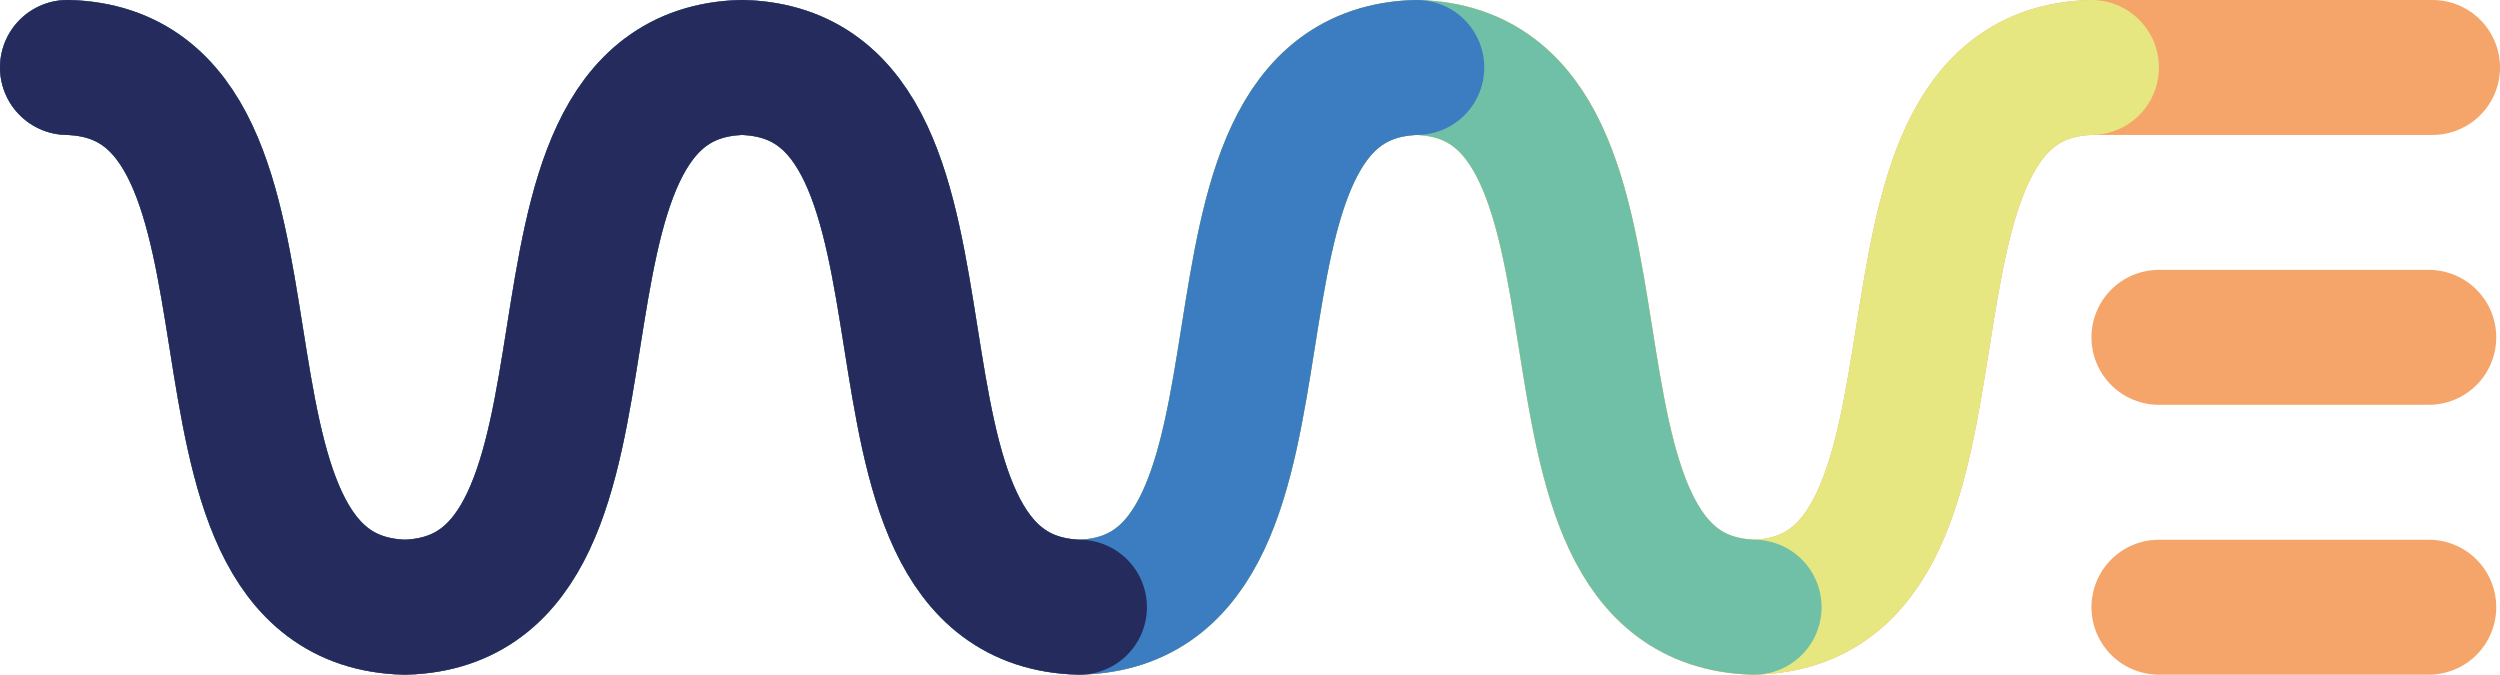
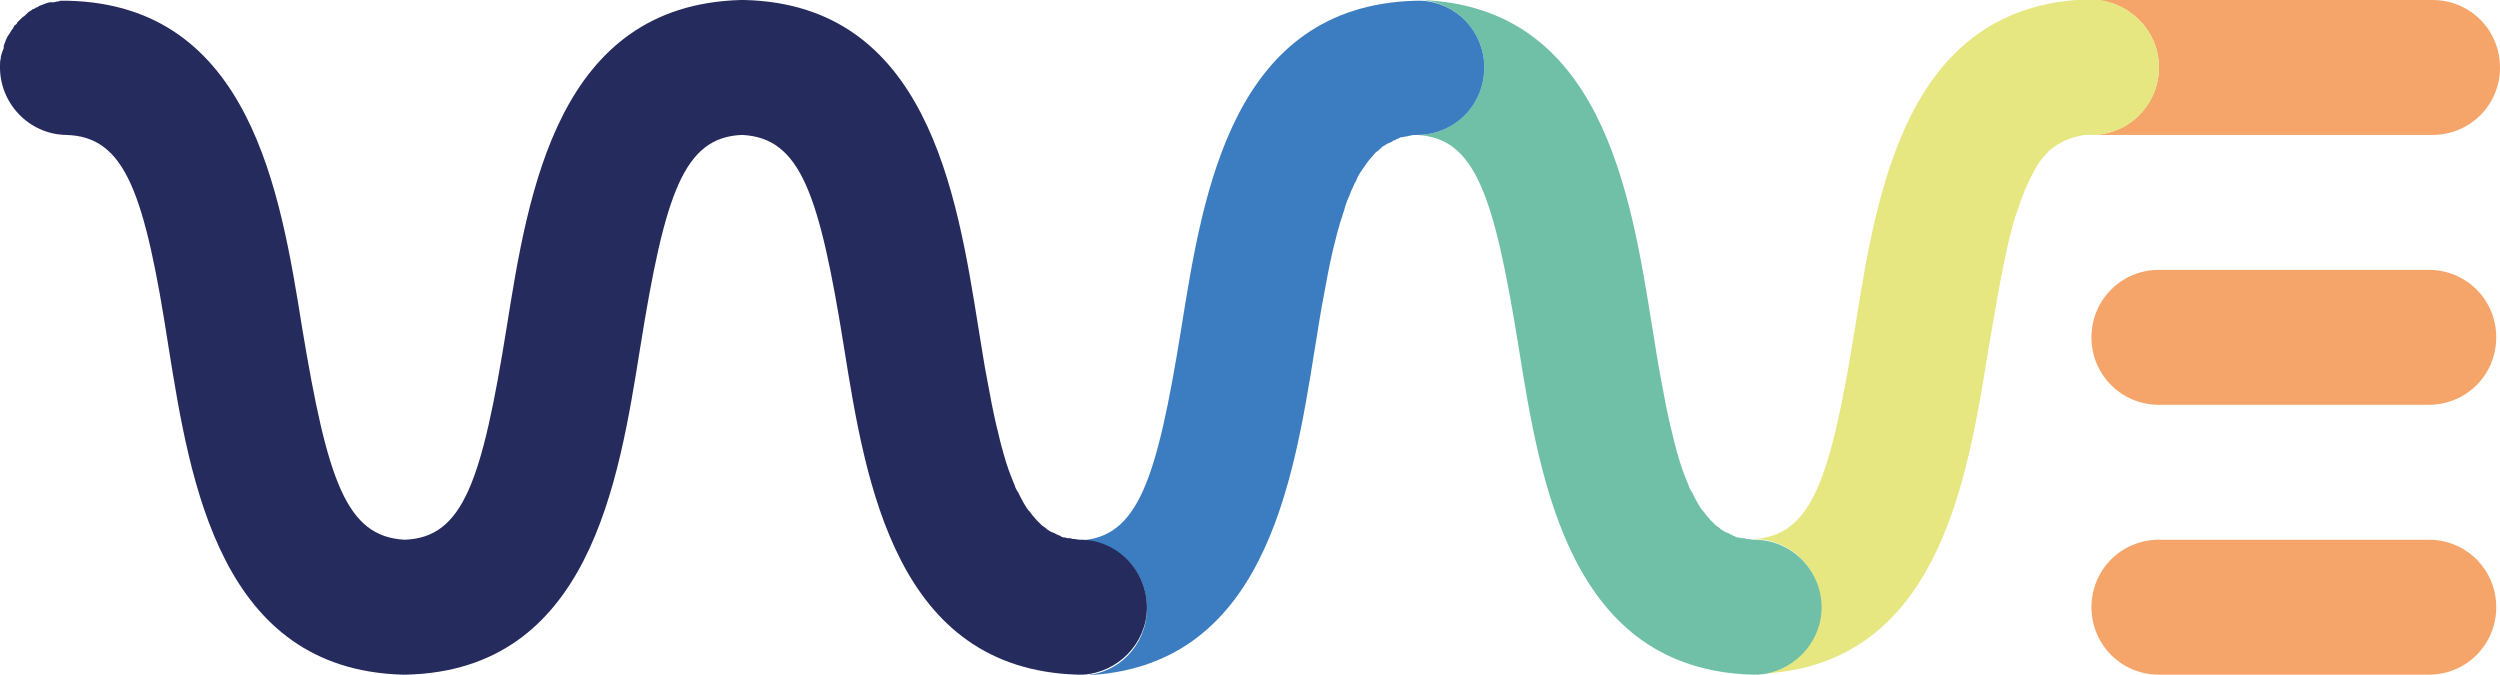
- <svg xmlns="http://www.w3.org/2000/svg" version="1.1" x="0px" y="0px" width="333.5px" height="90px" viewBox="0 0 333.5 90" style="overflow:visible;enable-background:new 0 0 333.5 90;" xml:space="preserve">
+ <svg xmlns="http://www.w3.org/2000/svg" version="1.1" x="0px" y="0px" width="333.5px" height="90px" viewBox="0 0 333.5 90" style="enable-background:new 0 0 333.5 90;" xml:space="preserve">
  <style type="text/css">
- 	.st0 {
-     fill: none;
-     stroke: #F5A569;
-     stroke-width: 18;
-     stroke-linecap: round;
-     stroke-linejoin: round;
-     stroke-miterlimit: 10;
-   }
- 
-   .st1 {
-     fill: none;
-     stroke: #E6E781;
-     stroke-width: 18;
-     stroke-linecap: round;
-     stroke-linejoin: round;
-     stroke-miterlimit: 10;
-   }
- 
-   .st2 {
-     fill: none;
-     stroke: #6FC0A6;
-     stroke-width: 18;
-     stroke-linecap: round;
-     stroke-linejoin: round;
-     stroke-miterlimit: 10;
-   }
- 
-   .st3 {
-     fill: none;
-     stroke: #3B7DC0;
-     stroke-width: 18;
-     stroke-linecap: round;
-     stroke-linejoin: round;
-     stroke-miterlimit: 10;
-   }
- 
-   .st4 {
-     fill: none;
-     stroke: #262B5E;
-     stroke-width: 18;
-     stroke-linecap: round;
-     stroke-linejoin: round;
-     stroke-miterlimit: 10;
-   }
+ 	.st0{fill:#F5A569;}
+   .st1{fill:#E6E781;}
+   .st2{fill:#6FC0A6;}
+   .st3{fill:#3B7DC0;}
+   .st4{fill:#262B5E;}
</style>
  <defs>
</defs>
  <g>
-     <path class="st0" d="M9,9c33.7,0.9,11.3,71.1,45,72C87.7,80.1,65.3,9.9,99,9c0,0,0,0,0,0c33.7,0.9,11.3,71.1,45,72   c33.7-0.9,11.3-71.1,45-72c33.7,0.9,11.3,71.1,45,72c33.7-0.9,11.3-71.1,45-72h45.5" />
-     <path class="st1" d="M9,9c33.7,0.9,11.3,71.1,45,72C87.7,80.1,65.3,9.9,99,9c0,0,0,0,0,0c33.7,0.9,11.3,71.1,45,72   c33.7-0.9,11.3-71.1,45-72c33.7,0.9,11.3,71.1,45,72c33.7-0.9,11.3-71.1,45-72" />
-     <path class="st2" d="M9,9c33.7,0.9,11.3,71.1,45,72C87.7,80.1,65.3,9.9,99,9c0,0,0,0,0,0c33.7,0.9,11.3,71.1,45,72   c33.7-0.9,11.3-71.1,45-72c33.7,0.9,11.3,71.1,45,72" />
-     <line class="st0" x1="288" y1="45" x2="324" y2="45" />
-     <line class="st0" x1="288" y1="81" x2="324" y2="81" />
-     <path class="st3" d="M9,9c33.7,0.9,11.3,71.1,45,72C87.7,80.1,65.3,9.9,99,9c0,0,0,0,0,0c33.7,0.9,11.3,71.1,45,72   c33.7-0.9,11.3-71.1,45-72" />
-     <path class="st4" d="M9,9c33.7,0.9,11.3,71.1,45,72C87.7,80.1,65.3,9.9,99,9c0,0,0,0,0,0c33.7,0.9,11.3,71.1,45,72" />
+     <path class="st0" d="M333.5,9c0,5-4,9-9,9h-45.3c5-0.1,8.9-4.3,8.8-9.2c-0.1-4.9-4.2-8.8-9-8.8h45.5C329.5,0,333.5,4,333.5,9z" />
+     <path class="st1" d="M288,8.8c0.1,5-3.8,9.1-8.8,9.2h-0.1c-0.1,0-0.3,0-0.4,0c-0.1,0-0.3,0-0.4,0c-0.2,0-0.5,0-0.7,0.1   c-1.6,0.3-2.9,0.9-4.1,1.9c-0.2,0.1-0.3,0.3-0.5,0.5c-0.5,0.5-0.9,1-1.3,1.7c-0.1,0.2-0.3,0.5-0.4,0.7c-0.7,1.3-1.4,2.8-2,4.7   c-0.2,0.5-0.3,0.9-0.5,1.4c-0.5,1.7-1,3.7-1.4,5.8c-0.2,0.8-0.3,1.6-0.5,2.4c-0.5,2.7-1,5.7-1.6,9.1c-2.9,18.1-6.8,42.8-30.9,43.6   c4.7-0.2,8.4-4,8.5-8.8c0.1-5-3.8-9.1-8.8-9.2c-0.1,0-0.1,0-0.2,0c7.8-0.4,10.3-7.9,13.6-28.4c2.9-18.1,6.8-42.9,31.2-43.6h0.2   C283.8,0,287.9,3.9,288,8.8z" />
+     <path class="st2" d="M243,81.2c-0.1,4.7-3.9,8.5-8.5,8.8c-0.2,0-0.3,0-0.5,0h-0.2c-24.3-0.7-28.3-25.5-31.2-43.6   c-3.3-20.5-5.8-28-13.6-28.4c0.1,0,0.1,0,0.2,0c5-0.1,8.9-4.3,8.8-9.2c-0.1-4.7-3.8-8.5-8.5-8.8c24.1,0.8,28,25.5,30.9,43.6   c0.2,1.3,0.4,2.5,0.6,3.7c0.1,0.6,0.2,1.2,0.3,1.8c0.2,1.1,0.4,2.2,0.6,3.2c0.1,0.5,0.2,1.1,0.3,1.6c0.2,1,0.4,1.9,0.6,2.8   c0.3,1.1,0.5,2.2,0.8,3.2c0.1,0.3,0.1,0.5,0.2,0.7c0.4,1.5,0.9,2.8,1.4,4c0.1,0.3,0.2,0.6,0.4,0.9c0,0,0,0.1,0.1,0.1   c0.2,0.5,0.5,1,0.7,1.4c0.3,0.5,0.5,0.9,0.9,1.3c0.1,0.1,0.2,0.3,0.3,0.4c0.2,0.2,0.4,0.5,0.6,0.7c0.2,0.2,0.3,0.3,0.5,0.5   c0.2,0.2,0.3,0.3,0.5,0.4c0.2,0.1,0.3,0.3,0.5,0.4c0.2,0.1,0.3,0.2,0.5,0.3c0,0,0,0,0.1,0c0.1,0.1,0.3,0.1,0.4,0.2   c0.1,0.1,0.3,0.1,0.4,0.2c0.1,0.1,0.3,0.1,0.4,0.2c0.2,0.1,0.3,0.1,0.5,0.1c0.2,0.1,0.4,0.1,0.6,0.1c0,0,0,0,0,0   c0.2,0,0.3,0.1,0.5,0.1c0.3,0,0.6,0.1,0.9,0.1c0.1,0,0.1,0,0.2,0C239.2,72.1,243.1,76.3,243,81.2z" />
+     <path class="st0" d="M333,45c0,5-4,9-9,9h-36c-5,0-9-4-9-9c0-5,4-9,9-9h36C329,36,333,40,333,45z" />
+     <path class="st0" d="M333,81c0,5-4,9-9,9h-36c-5,0-9-4-9-9c0-5,4-9,9-9h36C329,72,333,76,333,81z" />
+     <path class="st3" d="M198,8.8c0.1,5-3.8,9.1-8.8,9.2c-0.1,0-0.1,0-0.2,0c-0.3,0-0.6,0-0.9,0.1c-0.2,0-0.3,0.1-0.5,0.1c0,0,0,0,0,0   c-0.2,0-0.4,0.1-0.6,0.1c-0.2,0-0.3,0.1-0.5,0.2c-0.1,0-0.3,0.1-0.4,0.2c-0.2,0-0.3,0.1-0.4,0.2c-0.2,0.1-0.3,0.1-0.4,0.2   c0,0,0,0-0.1,0c-0.2,0.1-0.3,0.2-0.5,0.3c-0.2,0.1-0.4,0.2-0.5,0.4c-0.2,0.1-0.3,0.3-0.5,0.4c-0.2,0.1-0.3,0.3-0.5,0.5   c-0.2,0.2-0.4,0.5-0.6,0.7c-0.1,0.1-0.2,0.3-0.3,0.4c-0.3,0.4-0.6,0.9-0.9,1.3c-0.1,0.2-0.3,0.5-0.4,0.8c-0.1,0.3-0.3,0.5-0.4,0.8   c-0.1,0.3-0.3,0.6-0.4,0.9c-0.2,0.6-0.5,1.1-0.7,1.8c-0.1,0.2-0.1,0.4-0.2,0.7c-0.2,0.5-0.3,1-0.5,1.5c-0.1,0.2-0.1,0.5-0.2,0.7   c-0.3,1-0.5,2-0.8,3.1c-0.2,0.9-0.4,1.8-0.6,2.8c-0.1,0.5-0.2,1.1-0.3,1.6c-0.2,1-0.4,2.1-0.6,3.2c-0.1,0.6-0.2,1.2-0.3,1.8   c-0.2,1.2-0.4,2.4-0.6,3.7c-2.9,18.1-6.8,42.8-30.9,43.6c4.7-0.2,8.4-4,8.5-8.8c0.1-5-3.8-9.1-8.8-9.2c-0.1,0-0.1,0-0.2,0   c7.8-0.4,10.3-7.9,13.6-28.4c2.9-18.1,6.8-42.9,31.2-43.6c0.3,0,0.5,0,0.8,0C194.2,0.3,197.9,4.1,198,8.8z" />
+     <path class="st4" d="M153,81.2c-0.1,4.7-3.9,8.5-8.5,8.8c-0.2,0-0.3,0-0.5,0h-0.2c-24.3-0.7-28.3-25.5-31.2-43.6   c-3.3-20.6-5.8-28-13.6-28.4c-7.8,0.3-10.3,7.8-13.6,28.4C82.5,64.5,78.6,89.4,54.2,90h-0.5c-24.3-0.7-28.3-25.5-31.2-43.6   C19.3,25.6,16.7,18.2,8.8,18c-5-0.1-8.9-4.3-8.8-9.2c0-0.3,0-0.7,0.1-1c0-0.2,0-0.3,0.1-0.5c0-0.1,0-0.2,0.1-0.3   c0-0.1,0-0.2,0.1-0.3c0-0.1,0.1-0.2,0.1-0.3c0,0,0-0.1,0-0.2c0,0,0,0,0,0c0,0,0-0.1,0-0.1c0.1-0.3,0.2-0.5,0.3-0.8   C0.9,5.1,1,4.8,1.2,4.6c0,0,0,0,0,0c0.1-0.2,0.2-0.3,0.3-0.5c0.1-0.1,0.2-0.3,0.3-0.4c0,0,0,0,0-0.1c0,0,0.1-0.1,0.1-0.1   C1.9,3.4,2,3.3,2.1,3.3C2.2,3.2,2.3,3.1,2.3,3c0,0,0.1-0.1,0.1-0.1c0.1-0.1,0.2-0.2,0.3-0.3c0,0,0,0,0,0C2.9,2.4,2.9,2.4,3,2.3   c0,0,0,0,0,0C3.2,2.2,3.3,2.1,3.4,2c0,0,0,0,0,0c0.1-0.1,0.2-0.2,0.3-0.3h0c0,0,0,0,0,0c0.2-0.2,0.5-0.3,0.7-0.5c0,0,0,0,0,0   C4.6,1.2,4.7,1.1,4.8,1c0,0,0,0,0,0C5,1,5.1,0.9,5.2,0.8C5.5,0.7,5.7,0.6,6,0.5h0c0,0,0,0,0,0c0.3-0.1,0.5-0.2,0.8-0.2   c0,0,0.1,0,0.1,0c0,0,0.1,0,0.1,0c0.1,0,0.1,0,0.2,0h0c0.1,0,0.3-0.1,0.4-0.1h0c0,0,0,0,0,0c0.1,0,0.3,0,0.4-0.1c0.4,0,0.8,0,1.1,0   c24.3,0.6,28.3,25.5,31.2,43.6C43.7,64.2,46.2,71.6,54,72c7.8-0.3,10.3-7.8,13.6-28.4C70.5,25.5,74.4,0.7,98.8,0h0.5   c24.3,0.6,28.3,25.5,31.2,43.6c0.2,1.3,0.4,2.5,0.6,3.7c0.1,0.6,0.2,1.2,0.3,1.8c0.2,1.1,0.4,2.2,0.6,3.2c0.1,0.5,0.2,1.1,0.3,1.6   c0.2,1,0.4,1.9,0.6,2.8c0.3,1.1,0.5,2.2,0.8,3.2c0.1,0.2,0.1,0.5,0.2,0.7c0.4,1.5,0.9,2.8,1.4,4c0.1,0.3,0.2,0.6,0.4,0.9   c0,0,0,0.1,0.1,0.1c0.2,0.5,0.5,1,0.7,1.4c0.3,0.5,0.5,0.9,0.9,1.3c0.1,0.1,0.2,0.3,0.3,0.4c0.2,0.2,0.4,0.5,0.6,0.7   c0.2,0.2,0.3,0.3,0.5,0.5c0.2,0.2,0.3,0.3,0.5,0.4c0.2,0.1,0.3,0.3,0.5,0.4c0.2,0.1,0.3,0.2,0.5,0.3c0,0,0,0,0.1,0   c0.1,0.1,0.3,0.1,0.4,0.2c0.1,0.1,0.3,0.1,0.4,0.2c0.1,0,0.3,0.1,0.4,0.2c0.2,0.1,0.3,0.1,0.5,0.1c0.2,0.1,0.4,0.1,0.6,0.1   c0,0,0,0,0,0c0.2,0,0.3,0.1,0.5,0.1c0.3,0,0.6,0.1,0.9,0.1c0.1,0,0.1,0,0.2,0C149.2,72.1,153.1,76.3,153,81.2z" />
  </g>
</svg>
